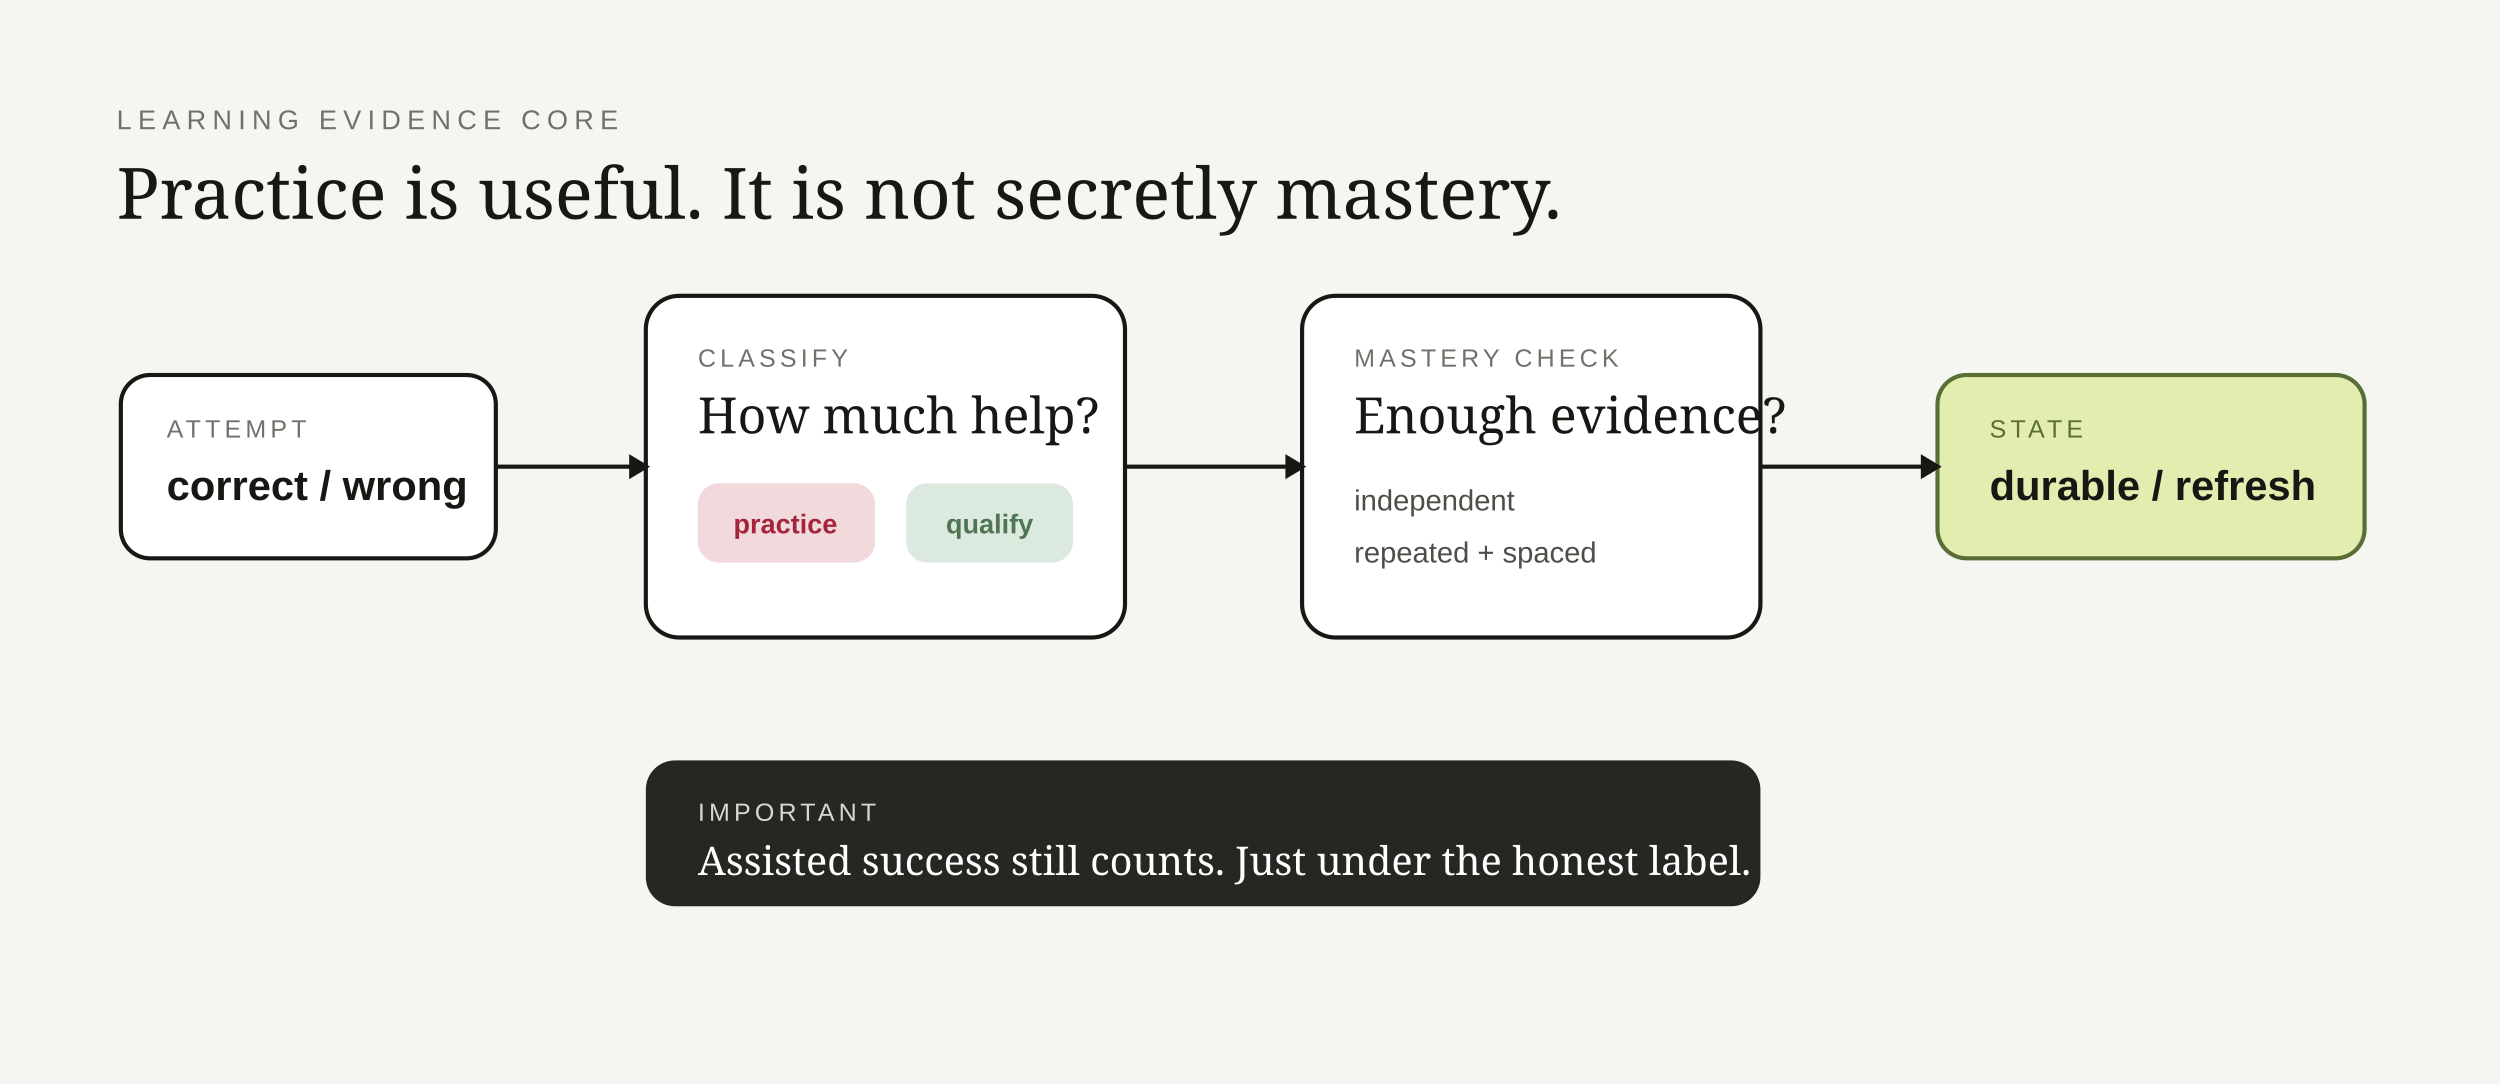
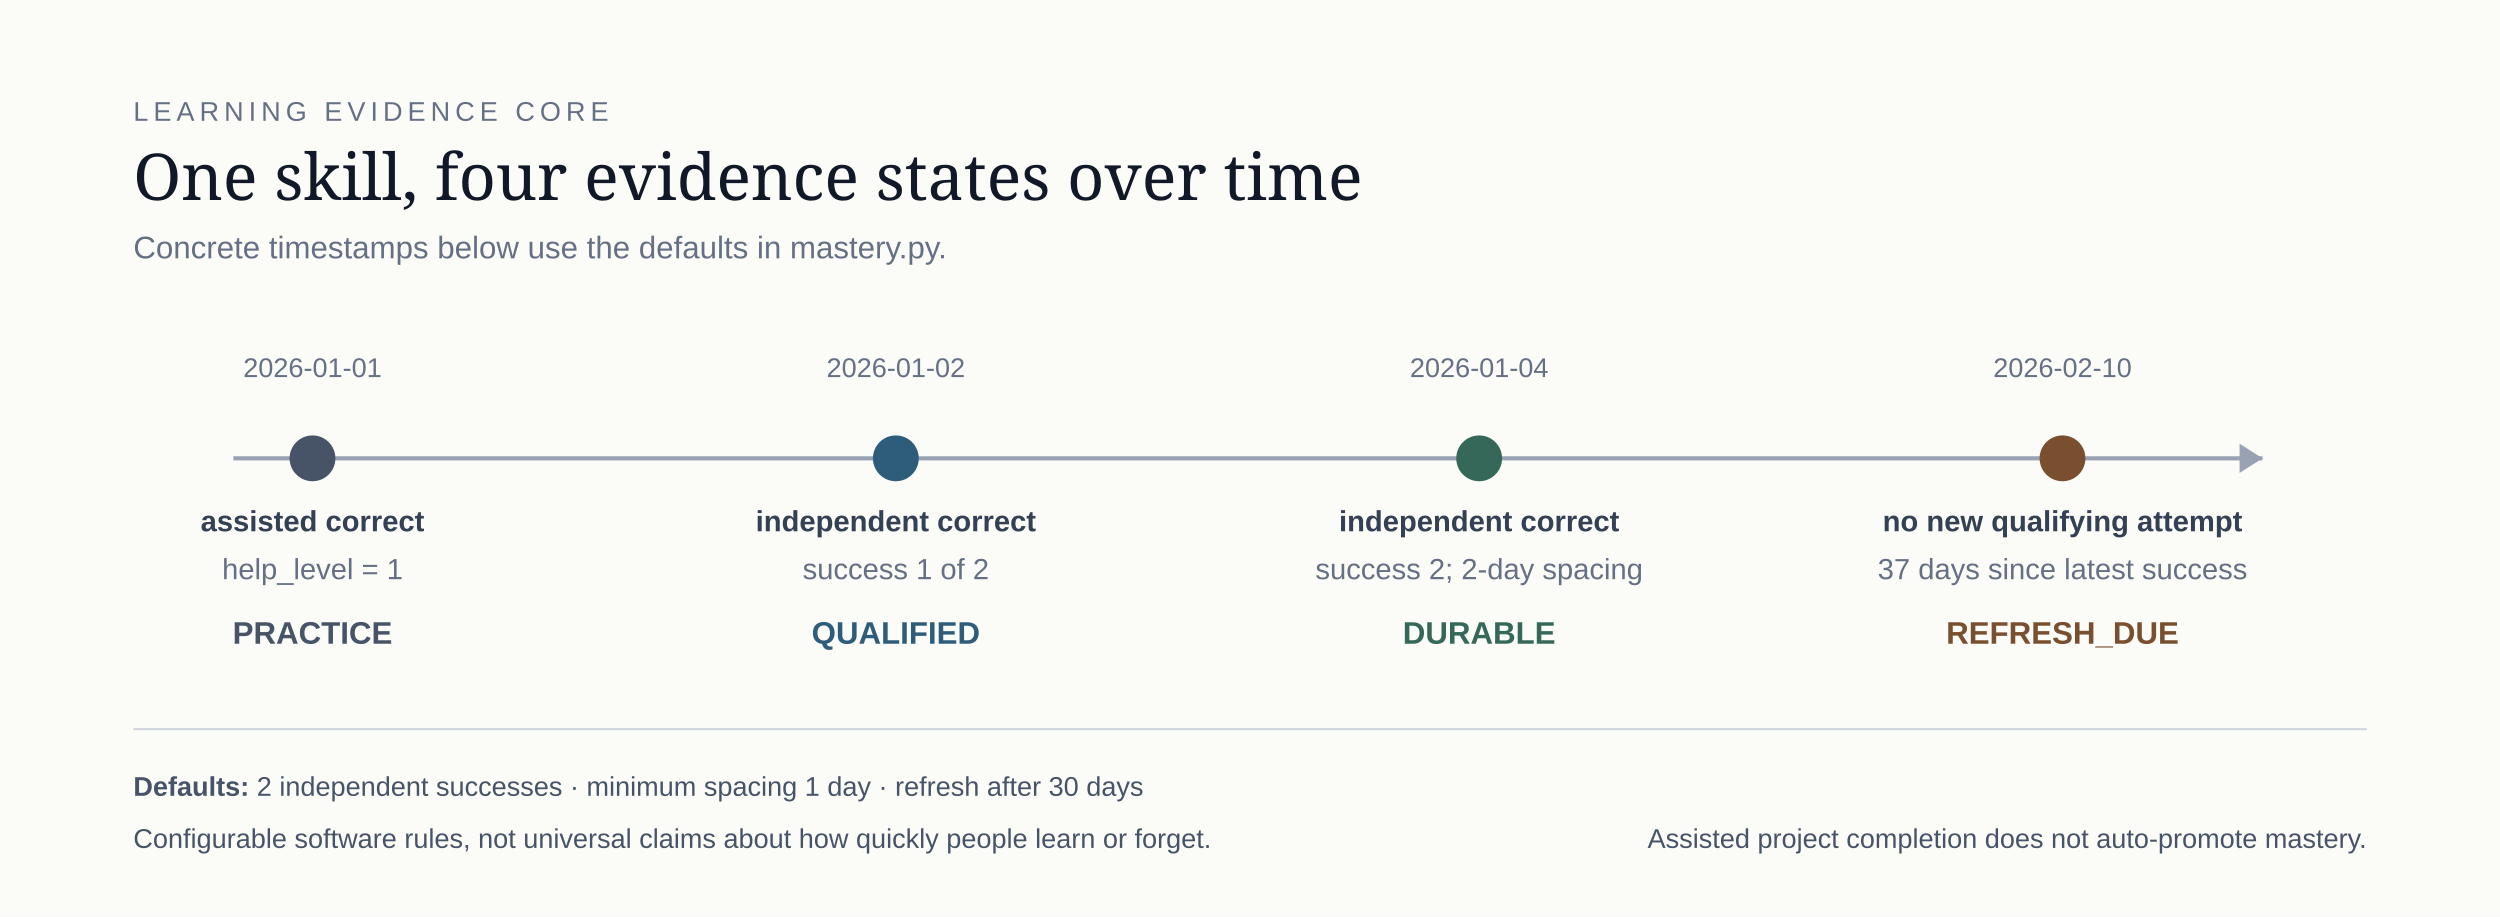
- <svg xmlns="http://www.w3.org/2000/svg" viewBox="0 0 1200 520" role="img" aria-labelledby="t d">
-   <rect width="1200" height="520" fill="#f5f5f1" />
-   <text x="56" y="62" fill="#71716a" font-family="Arial,sans-serif" font-size="13" letter-spacing="3">LEARNING EVIDENCE CORE</text>
-   <text x="56" y="105" fill="#171714" font-family="Georgia,serif" font-size="34">Practice is useful. It is not secretly mastery.</text>
-   <rect x="58" y="180" width="180" height="88" rx="14" fill="#fff" stroke="#171714" stroke-width="2" />
-   <text x="80" y="210" fill="#71716a" font-family="Arial,sans-serif" font-size="12" letter-spacing="2">ATTEMPT</text>
-   <text x="80" y="240" fill="#171714" font-family="Arial,sans-serif" font-size="20" font-weight="700">correct / wrong</text>
-   <rect x="310" y="142" width="230" height="164" rx="16" fill="#fff" stroke="#171714" stroke-width="2" />
-   <text x="335" y="176" fill="#71716a" font-family="Arial,sans-serif" font-size="12" letter-spacing="2">CLASSIFY</text>
-   <text x="335" y="208" fill="#171714" font-family="Georgia,serif" font-size="24">How much help?</text>
-   <rect x="335" y="232" width="85" height="38" rx="10" fill="#f1d9dc" />
-   <text x="377" y="256" text-anchor="middle" fill="#a4243b" font-family="Arial,sans-serif" font-size="13" font-weight="700">practice</text>
-   <rect x="435" y="232" width="80" height="38" rx="10" fill="#dce9de" />
-   <text x="475" y="256" text-anchor="middle" fill="#4f7555" font-family="Arial,sans-serif" font-size="13" font-weight="700">qualify</text>
-   <rect x="625" y="142" width="220" height="164" rx="16" fill="#fff" stroke="#171714" stroke-width="2" />
-   <text x="650" y="176" fill="#71716a" font-family="Arial,sans-serif" font-size="12" letter-spacing="2">MASTERY CHECK</text>
-   <text x="650" y="208" fill="#171714" font-family="Georgia,serif" font-size="24">Enough evidence?</text>
-   <text x="650" y="245" fill="#4e4e48" font-family="Arial,sans-serif" font-size="14">independent</text>
-   <text x="650" y="270" fill="#4e4e48" font-family="Arial,sans-serif" font-size="14">repeated + spaced</text>
-   <rect x="930" y="180" width="205" height="88" rx="14" fill="#e4edb0" stroke="#596e35" stroke-width="2" />
-   <text x="955" y="210" fill="#596e35" font-family="Arial,sans-serif" font-size="12" letter-spacing="2">STATE</text>
-   <text x="955" y="240" fill="#171714" font-family="Arial,sans-serif" font-size="20" font-weight="700">durable / refresh</text>
-   <g stroke="#171714" stroke-width="2" fill="none">
-     <path d="M238 224 H310" />
-     <path d="M540 224 H625" />
-     <path d="M845 224 H930" />
+ <svg xmlns="http://www.w3.org/2000/svg" viewBox="0 0 1200 440" role="img" aria-labelledby="title desc">
+   <rect width="1200" height="440" fill="#fbfbf8" />
+   <text x="64" y="58" font-family="Arial, sans-serif" font-size="13" letter-spacing="2.4" fill="#667085">LEARNING EVIDENCE CORE</text>
+   <text x="64" y="96" font-family="Georgia, serif" font-size="31" fill="#111827">One skill, four evidence states over time</text>
+   <text x="64" y="124" font-family="Arial, sans-serif" font-size="15" fill="#667085">Concrete timestamps below use the defaults in mastery.py.</text>
+   <line x1="112" y1="220" x2="1086" y2="220" stroke="#98a2b3" stroke-width="2" />
+   <path d="M1086 220 l-11 -7 v14 z" fill="#98a2b3" />
+   <g font-family="Arial, sans-serif">
+     <circle cx="150" cy="220" r="11" fill="#475467" />
+     <text x="150" y="181" text-anchor="middle" font-size="13" fill="#667085">2026-01-01</text>
+     <text x="150" y="255" text-anchor="middle" font-size="14" font-weight="700" fill="#344054">assisted correct</text>
+     <text x="150" y="278" text-anchor="middle" font-size="14" fill="#667085">help_level = 1</text>
+     <text x="150" y="309" text-anchor="middle" font-size="15" font-weight="700" fill="#475467">PRACTICE</text>
+     <circle cx="430" cy="220" r="11" fill="#2e5d7b" />
+     <text x="430" y="181" text-anchor="middle" font-size="13" fill="#667085">2026-01-02</text>
+     <text x="430" y="255" text-anchor="middle" font-size="14" font-weight="700" fill="#344054">independent correct</text>
+     <text x="430" y="278" text-anchor="middle" font-size="14" fill="#667085">success 1 of 2</text>
+     <text x="430" y="309" text-anchor="middle" font-size="15" font-weight="700" fill="#2e5d7b">QUALIFIED</text>
+     <circle cx="710" cy="220" r="11" fill="#356859" />
+     <text x="710" y="181" text-anchor="middle" font-size="13" fill="#667085">2026-01-04</text>
+     <text x="710" y="255" text-anchor="middle" font-size="14" font-weight="700" fill="#344054">independent correct</text>
+     <text x="710" y="278" text-anchor="middle" font-size="14" fill="#667085">success 2; 2-day spacing</text>
+     <text x="710" y="309" text-anchor="middle" font-size="15" font-weight="700" fill="#356859">DURABLE</text>
+     <circle cx="990" cy="220" r="11" fill="#7a4f2f" />
+     <text x="990" y="181" text-anchor="middle" font-size="13" fill="#667085">2026-02-10</text>
+     <text x="990" y="255" text-anchor="middle" font-size="14" font-weight="700" fill="#344054">no new qualifying attempt</text>
+     <text x="990" y="278" text-anchor="middle" font-size="14" fill="#667085">37 days since latest success</text>
+     <text x="990" y="309" text-anchor="middle" font-size="15" font-weight="700" fill="#7a4f2f">REFRESH_DUE</text>
  </g>
-   <g fill="#171714">
-     <path d="M302 218 l10 6 -10 6z" />
-     <path d="M617 218 l10 6 -10 6z" />
-     <path d="M922 218 l10 6 -10 6z" />
+   <line x1="64" y1="350" x2="1136" y2="350" stroke="#d0d5dd" stroke-width="1" />
+   <g font-family="Arial, sans-serif" font-size="13" fill="#475467">
+     <text x="64" y="382">
+       <tspan font-weight="700">Defaults:</tspan> 2 independent successes · minimum spacing 1 day · refresh after 30 days</text>
+     <text x="64" y="407">Configurable software rules, not universal claims about how quickly people learn or forget.</text>
+     <text x="1136" y="407" text-anchor="end">Assisted project completion does not auto-promote mastery.</text>
  </g>
-   <rect x="310" y="365" width="535" height="70" rx="14" fill="#262722" />
-   <text x="335" y="394" fill="#d8d8d1" font-family="Arial,sans-serif" font-size="12" letter-spacing="2">IMPORTANT</text>
-   <text x="335" y="420" fill="#fff" font-family="Georgia,serif" font-size="19">Assisted success still counts. Just under the honest label.</text>
</svg>
